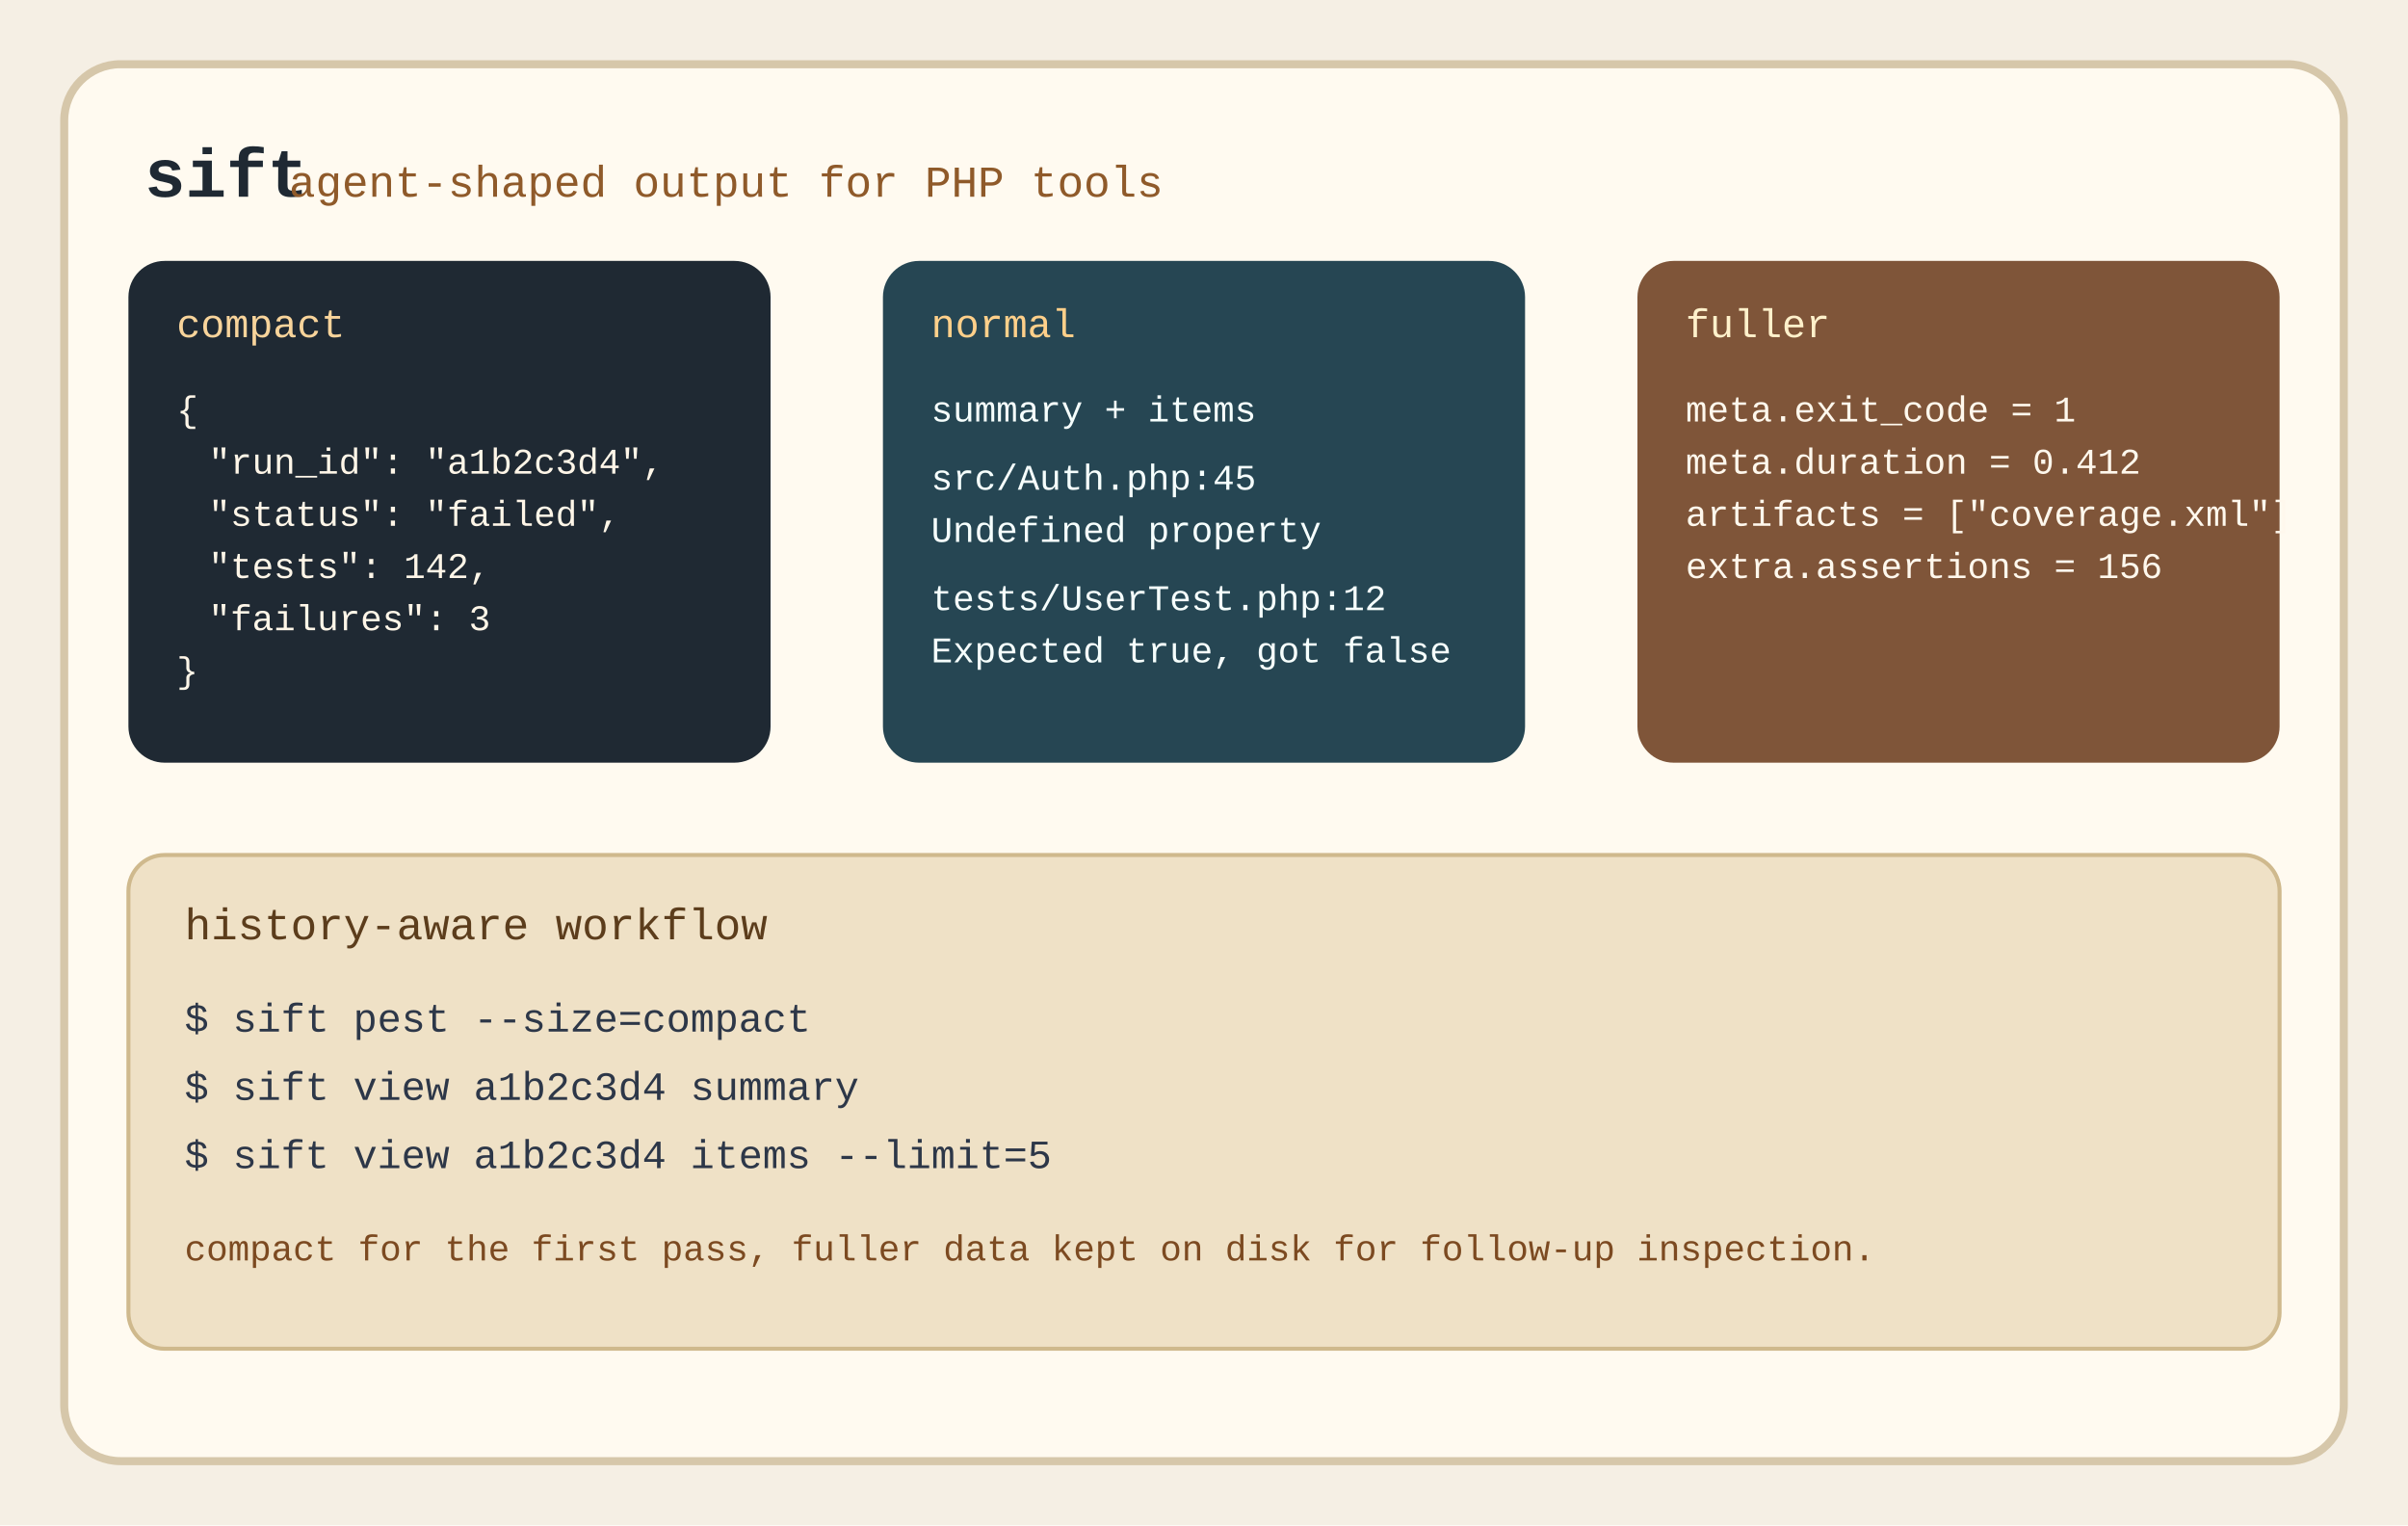
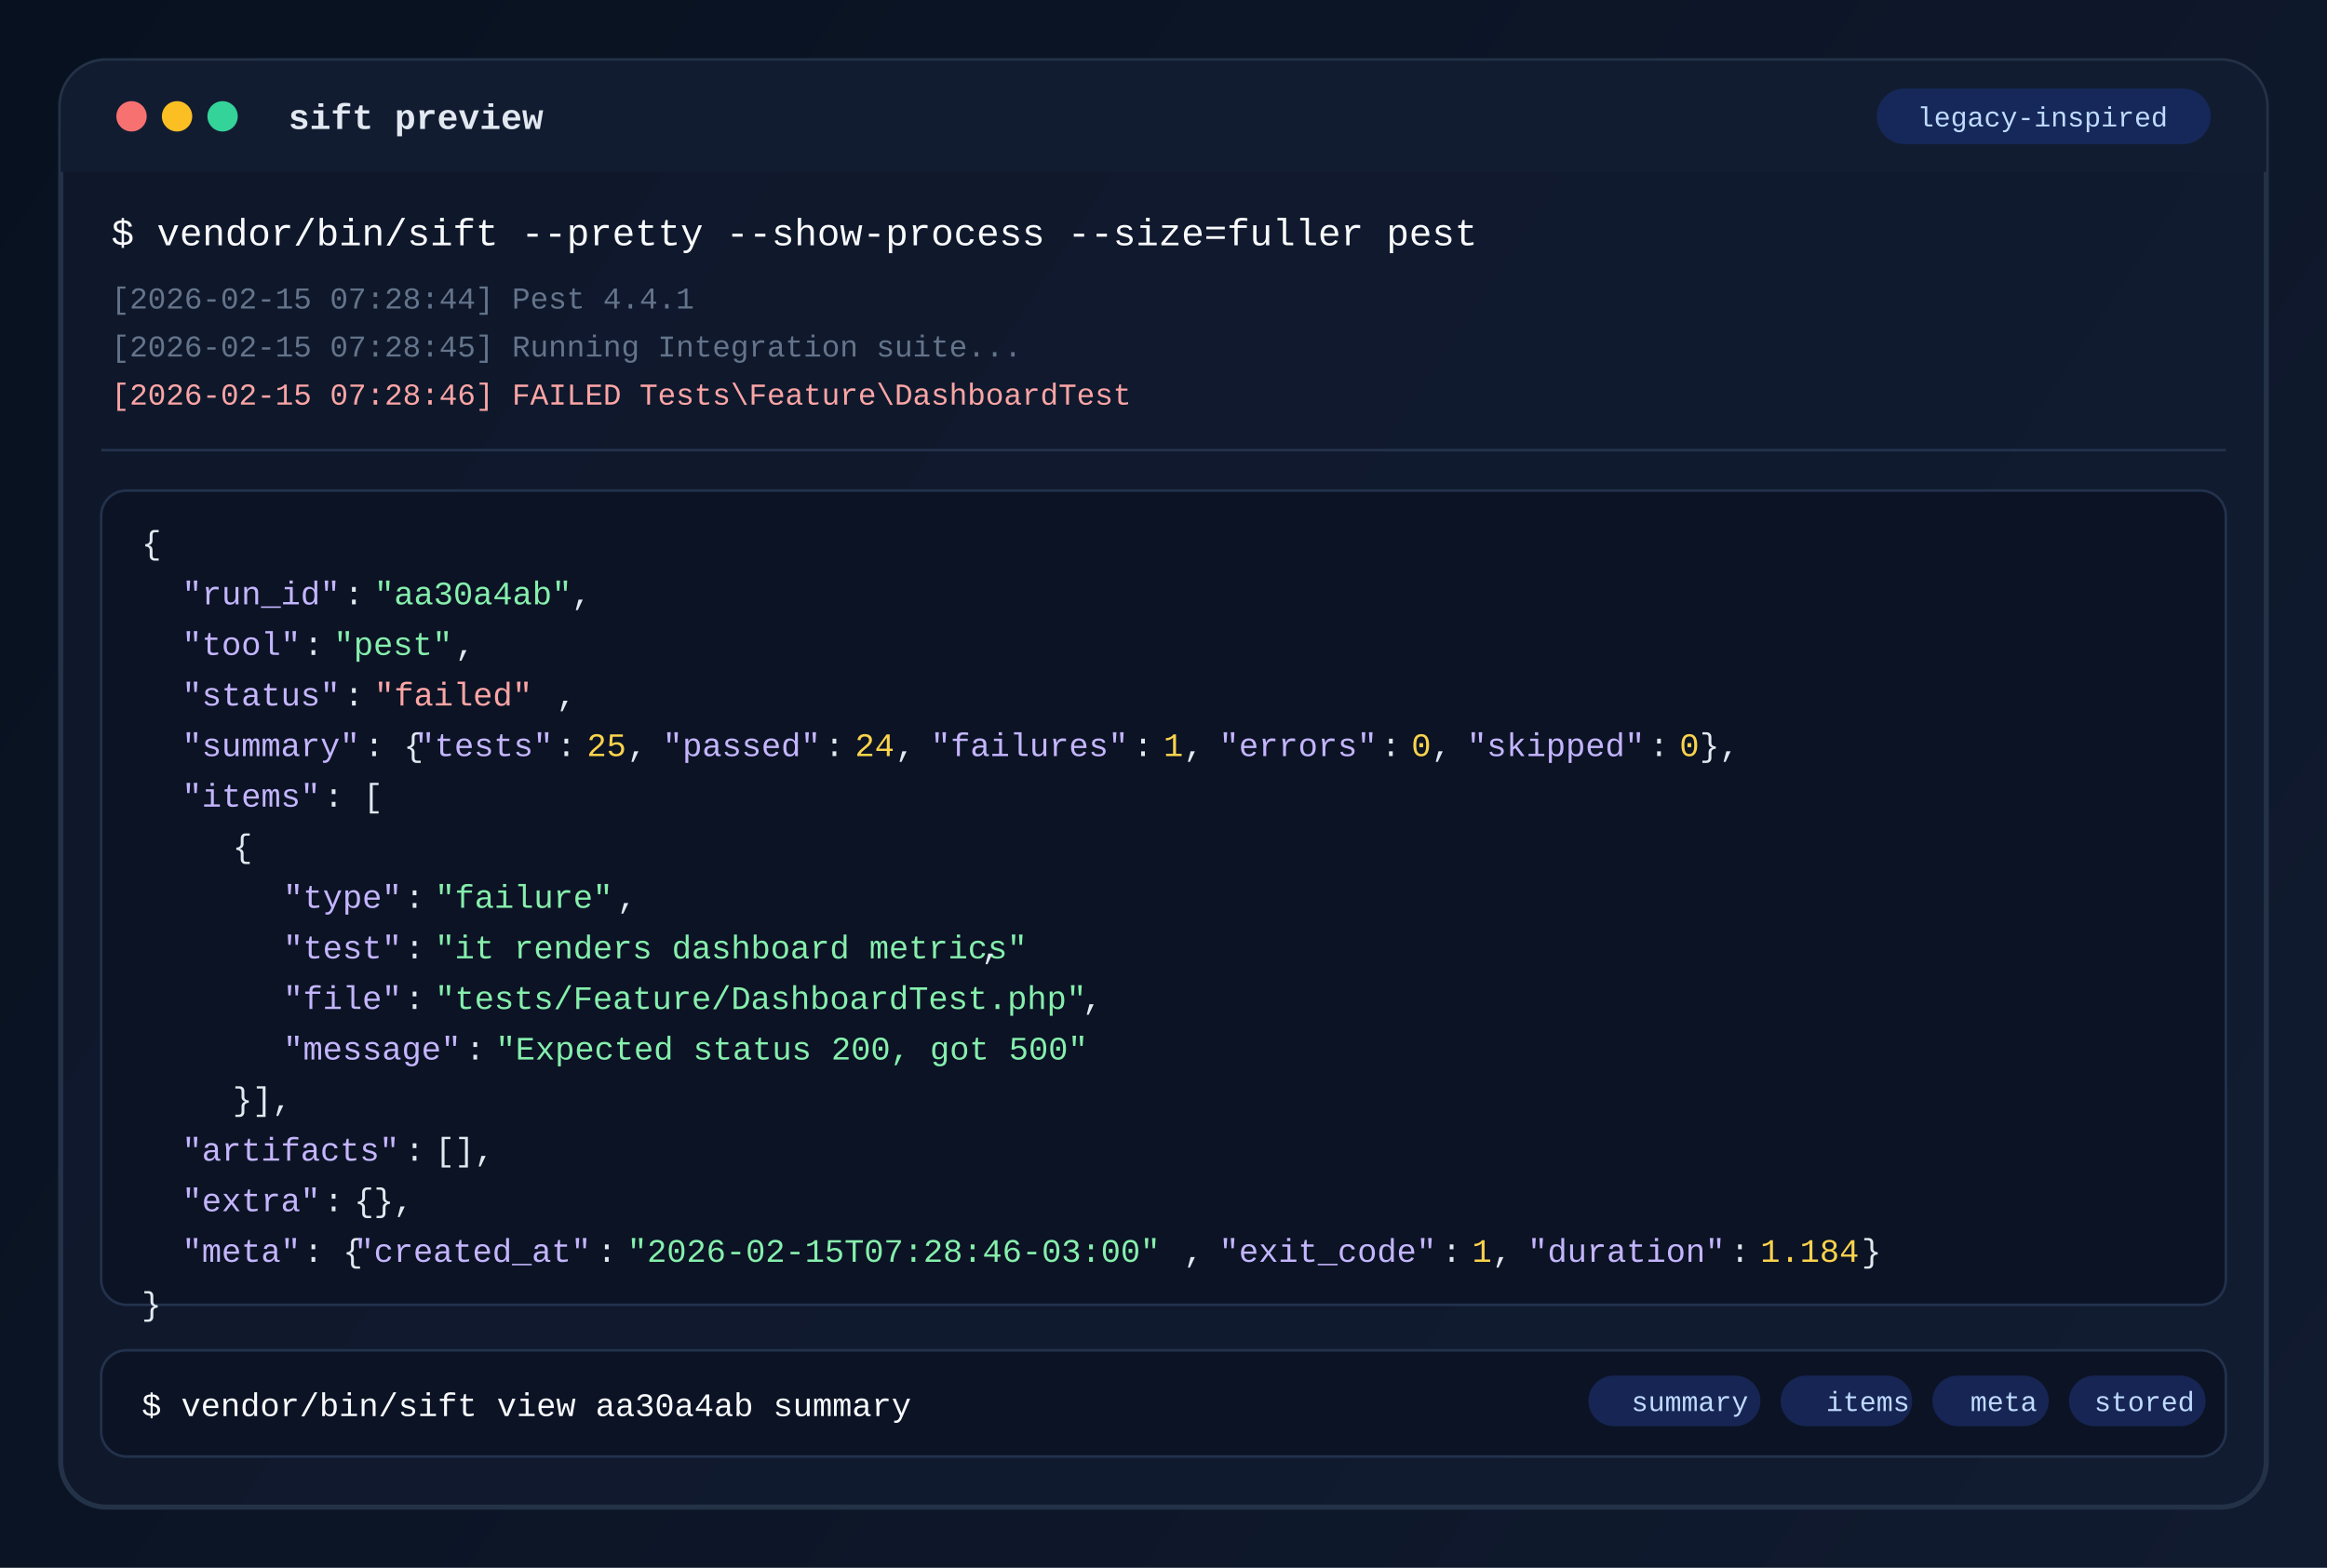
- <svg xmlns="http://www.w3.org/2000/svg" viewBox="0 0 1200 760" role="img" aria-labelledby="title desc">
-   <rect width="1200" height="760" fill="#f5efe4" />
-   <rect x="32" y="32" width="1136" height="696" rx="28" fill="#fffaf0" stroke="#d6c7aa" stroke-width="4" />
-   <text x="72" y="98" fill="#1f2933" font-family="'Courier New', monospace" font-size="34" font-weight="700">sift</text>
-   <text x="144" y="98" fill="#8f5a2a" font-family="'Courier New', monospace" font-size="22">agent-shaped output for PHP tools</text>
-   <rect x="64" y="130" width="320" height="250" rx="18" fill="#1f2933" />
-   <text x="88" y="168" fill="#f8d49b" font-family="'Courier New', monospace" font-size="20">compact</text>
-   <text x="88" y="210" fill="#fff6e8" font-family="'Courier New', monospace" font-size="18">{</text>
-   <text x="104" y="236" fill="#fff6e8" font-family="'Courier New', monospace" font-size="18">"run_id": "a1b2c3d4",</text>
-   <text x="104" y="262" fill="#fff6e8" font-family="'Courier New', monospace" font-size="18">"status": "failed",</text>
-   <text x="104" y="288" fill="#fff6e8" font-family="'Courier New', monospace" font-size="18">"tests": 142,</text>
-   <text x="104" y="314" fill="#fff6e8" font-family="'Courier New', monospace" font-size="18">"failures": 3</text>
-   <text x="88" y="340" fill="#fff6e8" font-family="'Courier New', monospace" font-size="18">}</text>
-   <rect x="440" y="130" width="320" height="250" rx="18" fill="#264653" />
-   <text x="464" y="168" fill="#ffd08a" font-family="'Courier New', monospace" font-size="20">normal</text>
-   <text x="464" y="210" fill="#f6fffd" font-family="'Courier New', monospace" font-size="18">summary + items</text>
-   <text x="464" y="244" fill="#f6fffd" font-family="'Courier New', monospace" font-size="18">src/Auth.php:45</text>
-   <text x="464" y="270" fill="#f6fffd" font-family="'Courier New', monospace" font-size="18">Undefined property</text>
-   <text x="464" y="304" fill="#f6fffd" font-family="'Courier New', monospace" font-size="18">tests/UserTest.php:12</text>
-   <text x="464" y="330" fill="#f6fffd" font-family="'Courier New', monospace" font-size="18">Expected true, got false</text>
-   <rect x="816" y="130" width="320" height="250" rx="18" fill="#7f5539" />
-   <text x="840" y="168" fill="#fff1cb" font-family="'Courier New', monospace" font-size="20">fuller</text>
-   <text x="840" y="210" fill="#fff8ed" font-family="'Courier New', monospace" font-size="18">meta.exit_code = 1</text>
-   <text x="840" y="236" fill="#fff8ed" font-family="'Courier New', monospace" font-size="18">meta.duration = 0.412</text>
-   <text x="840" y="262" fill="#fff8ed" font-family="'Courier New', monospace" font-size="18">artifacts = ["coverage.xml"]</text>
-   <text x="840" y="288" fill="#fff8ed" font-family="'Courier New', monospace" font-size="18">extra.assertions = 156</text>
-   <rect x="64" y="426" width="1072" height="246" rx="18" fill="#efe1c6" stroke="#cfb98d" stroke-width="2" />
-   <text x="92" y="468" fill="#5c3d1c" font-family="'Courier New', monospace" font-size="22">history-aware workflow</text>
-   <text x="92" y="514" fill="#2d3748" font-family="'Courier New', monospace" font-size="20">$ sift pest --size=compact</text>
-   <text x="92" y="548" fill="#2d3748" font-family="'Courier New', monospace" font-size="20">$ sift view a1b2c3d4 summary</text>
-   <text x="92" y="582" fill="#2d3748" font-family="'Courier New', monospace" font-size="20">$ sift view a1b2c3d4 items --limit=5</text>
-   <text x="92" y="628" fill="#7c4a21" font-family="'Courier New', monospace" font-size="18">compact for the first pass, fuller data kept on disk for follow-up inspection.</text>
+ <svg xmlns="http://www.w3.org/2000/svg" viewBox="0 0 920 620" role="img" aria-labelledby="title desc">
+   <defs>
+     <linearGradient id="bg" x1="0" y1="0" x2="920" y2="620" gradientUnits="userSpaceOnUse">
+       <stop offset="0" stop-color="#08111f" />
+       <stop offset="1" stop-color="#111b30" />
+     </linearGradient>
+     <linearGradient id="panel" x1="24" y1="24" x2="896" y2="596" gradientUnits="userSpaceOnUse">
+       <stop offset="0" stop-color="#0f172a" />
+       <stop offset="1" stop-color="#111c31" />
+     </linearGradient>
+   </defs>
+   <rect width="920" height="620" fill="url(#bg)" />
+   <rect x="24" y="24" width="872" height="572" rx="18" fill="url(#panel)" stroke="#243247" stroke-width="2" />
+   <rect x="24" y="24" width="872" height="44" rx="18" fill="#121c31" />
+   <rect x="24" y="50" width="872" height="18" fill="#121c31" />
+   <circle cx="52" cy="46" r="6" fill="#f87171" />
+   <circle cx="70" cy="46" r="6" fill="#fbbf24" />
+   <circle cx="88" cy="46" r="6" fill="#34d399" />
+   <text x="114" y="51" fill="#e2e8f0" font-family="'Courier New', monospace" font-size="14" font-weight="700">sift preview</text>
+   <rect x="742" y="35" width="132" height="22" rx="11" fill="#1d4ed8" opacity="0.24" />
+   <text x="758" y="50" fill="#bfdbfe" font-family="'Courier New', monospace" font-size="11">legacy-inspired</text>
+   <text x="44" y="97" fill="#f8fafc" font-family="'Courier New', monospace" font-size="15">$ vendor/bin/sift --pretty --show-process --size=fuller pest</text>
+   <text x="44" y="122" fill="#64748b" font-family="'Courier New', monospace" font-size="12">[2026-02-15 07:28:44] Pest 4.4.1</text>
+   <text x="44" y="141" fill="#64748b" font-family="'Courier New', monospace" font-size="12">[2026-02-15 07:28:45] Running Integration suite...</text>
+   <text x="44" y="160" fill="#fca5a5" font-family="'Courier New', monospace" font-size="12">[2026-02-15 07:28:46] FAILED Tests\Feature\DashboardTest</text>
+   <line x1="40" y1="178" x2="880" y2="178" stroke="#23324c" stroke-width="1" />
+   <rect x="40" y="194" width="840" height="322" rx="10" fill="#0b1325" stroke="#23324c" />
+   <text x="56" y="219" fill="#e2e8f0" font-family="'Courier New', monospace" font-size="13">{</text>
+   <text x="72" y="239" fill="#c4b5fd" font-family="'Courier New', monospace" font-size="13">"run_id"</text>
+   <text x="136" y="239" fill="#e2e8f0" font-family="'Courier New', monospace" font-size="13">:</text>
+   <text x="148" y="239" fill="#86efac" font-family="'Courier New', monospace" font-size="13">"aa30a4ab"</text>
+   <text x="226" y="239" fill="#e2e8f0" font-family="'Courier New', monospace" font-size="13">,</text>
+   <text x="72" y="259" fill="#c4b5fd" font-family="'Courier New', monospace" font-size="13">"tool"</text>
+   <text x="120" y="259" fill="#e2e8f0" font-family="'Courier New', monospace" font-size="13">:</text>
+   <text x="132" y="259" fill="#86efac" font-family="'Courier New', monospace" font-size="13">"pest"</text>
+   <text x="180" y="259" fill="#e2e8f0" font-family="'Courier New', monospace" font-size="13">,</text>
+   <text x="72" y="279" fill="#c4b5fd" font-family="'Courier New', monospace" font-size="13">"status"</text>
+   <text x="136" y="279" fill="#e2e8f0" font-family="'Courier New', monospace" font-size="13">:</text>
+   <text x="148" y="279" fill="#fca5a5" font-family="'Courier New', monospace" font-size="13">"failed"</text>
+   <text x="220" y="279" fill="#e2e8f0" font-family="'Courier New', monospace" font-size="13">,</text>
+   <text x="72" y="299" fill="#c4b5fd" font-family="'Courier New', monospace" font-size="13">"summary"</text>
+   <text x="144" y="299" fill="#e2e8f0" font-family="'Courier New', monospace" font-size="13">: {</text>
+   <text x="164" y="299" fill="#c4b5fd" font-family="'Courier New', monospace" font-size="13">"tests"</text>
+   <text x="220" y="299" fill="#e2e8f0" font-family="'Courier New', monospace" font-size="13">:</text>
+   <text x="232" y="299" fill="#fcd34d" font-family="'Courier New', monospace" font-size="13">25</text>
+   <text x="248" y="299" fill="#e2e8f0" font-family="'Courier New', monospace" font-size="13">,</text>
+   <text x="262" y="299" fill="#c4b5fd" font-family="'Courier New', monospace" font-size="13">"passed"</text>
+   <text x="326" y="299" fill="#e2e8f0" font-family="'Courier New', monospace" font-size="13">:</text>
+   <text x="338" y="299" fill="#fcd34d" font-family="'Courier New', monospace" font-size="13">24</text>
+   <text x="354" y="299" fill="#e2e8f0" font-family="'Courier New', monospace" font-size="13">,</text>
+   <text x="368" y="299" fill="#c4b5fd" font-family="'Courier New', monospace" font-size="13">"failures"</text>
+   <text x="448" y="299" fill="#e2e8f0" font-family="'Courier New', monospace" font-size="13">:</text>
+   <text x="460" y="299" fill="#fcd34d" font-family="'Courier New', monospace" font-size="13">1</text>
+   <text x="468" y="299" fill="#e2e8f0" font-family="'Courier New', monospace" font-size="13">,</text>
+   <text x="482" y="299" fill="#c4b5fd" font-family="'Courier New', monospace" font-size="13">"errors"</text>
+   <text x="546" y="299" fill="#e2e8f0" font-family="'Courier New', monospace" font-size="13">:</text>
+   <text x="558" y="299" fill="#fcd34d" font-family="'Courier New', monospace" font-size="13">0</text>
+   <text x="566" y="299" fill="#e2e8f0" font-family="'Courier New', monospace" font-size="13">,</text>
+   <text x="580" y="299" fill="#c4b5fd" font-family="'Courier New', monospace" font-size="13">"skipped"</text>
+   <text x="652" y="299" fill="#e2e8f0" font-family="'Courier New', monospace" font-size="13">:</text>
+   <text x="664" y="299" fill="#fcd34d" font-family="'Courier New', monospace" font-size="13">0</text>
+   <text x="672" y="299" fill="#e2e8f0" font-family="'Courier New', monospace" font-size="13"> },</text>
+   <text x="72" y="319" fill="#c4b5fd" font-family="'Courier New', monospace" font-size="13">"items"</text>
+   <text x="128" y="319" fill="#e2e8f0" font-family="'Courier New', monospace" font-size="13">: [</text>
+   <text x="92" y="339" fill="#e2e8f0" font-family="'Courier New', monospace" font-size="13">{</text>
+   <text x="112" y="359" fill="#c4b5fd" font-family="'Courier New', monospace" font-size="13">"type"</text>
+   <text x="160" y="359" fill="#e2e8f0" font-family="'Courier New', monospace" font-size="13">:</text>
+   <text x="172" y="359" fill="#86efac" font-family="'Courier New', monospace" font-size="13">"failure"</text>
+   <text x="244" y="359" fill="#e2e8f0" font-family="'Courier New', monospace" font-size="13">,</text>
+   <text x="112" y="379" fill="#c4b5fd" font-family="'Courier New', monospace" font-size="13">"test"</text>
+   <text x="160" y="379" fill="#e2e8f0" font-family="'Courier New', monospace" font-size="13">:</text>
+   <text x="172" y="379" fill="#86efac" font-family="'Courier New', monospace" font-size="13">"it renders dashboard metrics"</text>
+   <text x="388" y="379" fill="#e2e8f0" font-family="'Courier New', monospace" font-size="13">,</text>
+   <text x="112" y="399" fill="#c4b5fd" font-family="'Courier New', monospace" font-size="13">"file"</text>
+   <text x="160" y="399" fill="#e2e8f0" font-family="'Courier New', monospace" font-size="13">:</text>
+   <text x="172" y="399" fill="#86efac" font-family="'Courier New', monospace" font-size="13">"tests/Feature/DashboardTest.php"</text>
+   <text x="428" y="399" fill="#e2e8f0" font-family="'Courier New', monospace" font-size="13">,</text>
+   <text x="112" y="419" fill="#c4b5fd" font-family="'Courier New', monospace" font-size="13">"message"</text>
+   <text x="184" y="419" fill="#e2e8f0" font-family="'Courier New', monospace" font-size="13">:</text>
+   <text x="196" y="419" fill="#86efac" font-family="'Courier New', monospace" font-size="13">"Expected status 200, got 500"</text>
+   <text x="92" y="439" fill="#e2e8f0" font-family="'Courier New', monospace" font-size="13">}],</text>
+   <text x="72" y="459" fill="#c4b5fd" font-family="'Courier New', monospace" font-size="13">"artifacts"</text>
+   <text x="160" y="459" fill="#e2e8f0" font-family="'Courier New', monospace" font-size="13">:</text>
+   <text x="172" y="459" fill="#e2e8f0" font-family="'Courier New', monospace" font-size="13">[],</text>
+   <text x="72" y="479" fill="#c4b5fd" font-family="'Courier New', monospace" font-size="13">"extra"</text>
+   <text x="128" y="479" fill="#e2e8f0" font-family="'Courier New', monospace" font-size="13">:</text>
+   <text x="140" y="479" fill="#e2e8f0" font-family="'Courier New', monospace" font-size="13">{},</text>
+   <text x="72" y="499" fill="#c4b5fd" font-family="'Courier New', monospace" font-size="13">"meta"</text>
+   <text x="120" y="499" fill="#e2e8f0" font-family="'Courier New', monospace" font-size="13">: {</text>
+   <text x="140" y="499" fill="#c4b5fd" font-family="'Courier New', monospace" font-size="13">"created_at"</text>
+   <text x="236" y="499" fill="#e2e8f0" font-family="'Courier New', monospace" font-size="13">:</text>
+   <text x="248" y="499" fill="#86efac" font-family="'Courier New', monospace" font-size="13">"2026-02-15T07:28:46-03:00"</text>
+   <text x="468" y="499" fill="#e2e8f0" font-family="'Courier New', monospace" font-size="13">,</text>
+   <text x="482" y="499" fill="#c4b5fd" font-family="'Courier New', monospace" font-size="13">"exit_code"</text>
+   <text x="570" y="499" fill="#e2e8f0" font-family="'Courier New', monospace" font-size="13">:</text>
+   <text x="582" y="499" fill="#fcd34d" font-family="'Courier New', monospace" font-size="13">1</text>
+   <text x="590" y="499" fill="#e2e8f0" font-family="'Courier New', monospace" font-size="13">,</text>
+   <text x="604" y="499" fill="#c4b5fd" font-family="'Courier New', monospace" font-size="13">"duration"</text>
+   <text x="684" y="499" fill="#e2e8f0" font-family="'Courier New', monospace" font-size="13">:</text>
+   <text x="696" y="499" fill="#fcd34d" font-family="'Courier New', monospace" font-size="13">1.184</text>
+   <text x="736" y="499" fill="#e2e8f0" font-family="'Courier New', monospace" font-size="13"> }</text>
+   <text x="56" y="520" fill="#e2e8f0" font-family="'Courier New', monospace" font-size="13">}</text>
+   <rect x="40" y="534" width="840" height="42" rx="10" fill="#0b1325" stroke="#23324c" />
+   <text x="56" y="560" fill="#f8fafc" font-family="'Courier New', monospace" font-size="13">$ vendor/bin/sift view aa30a4ab summary</text>
+   <rect x="628" y="544" width="68" height="20" rx="10" fill="#172554" />
+   <text x="645" y="558" fill="#bfdbfe" font-family="'Courier New', monospace" font-size="11">summary</text>
+   <rect x="704" y="544" width="52" height="20" rx="10" fill="#172554" />
+   <text x="722" y="558" fill="#bfdbfe" font-family="'Courier New', monospace" font-size="11">items</text>
+   <rect x="764" y="544" width="46" height="20" rx="10" fill="#172554" />
+   <text x="779" y="558" fill="#bfdbfe" font-family="'Courier New', monospace" font-size="11">meta</text>
+   <rect x="818" y="544" width="54" height="20" rx="10" fill="#172554" />
+   <text x="828" y="558" fill="#bfdbfe" font-family="'Courier New', monospace" font-size="11">stored</text>
</svg>
